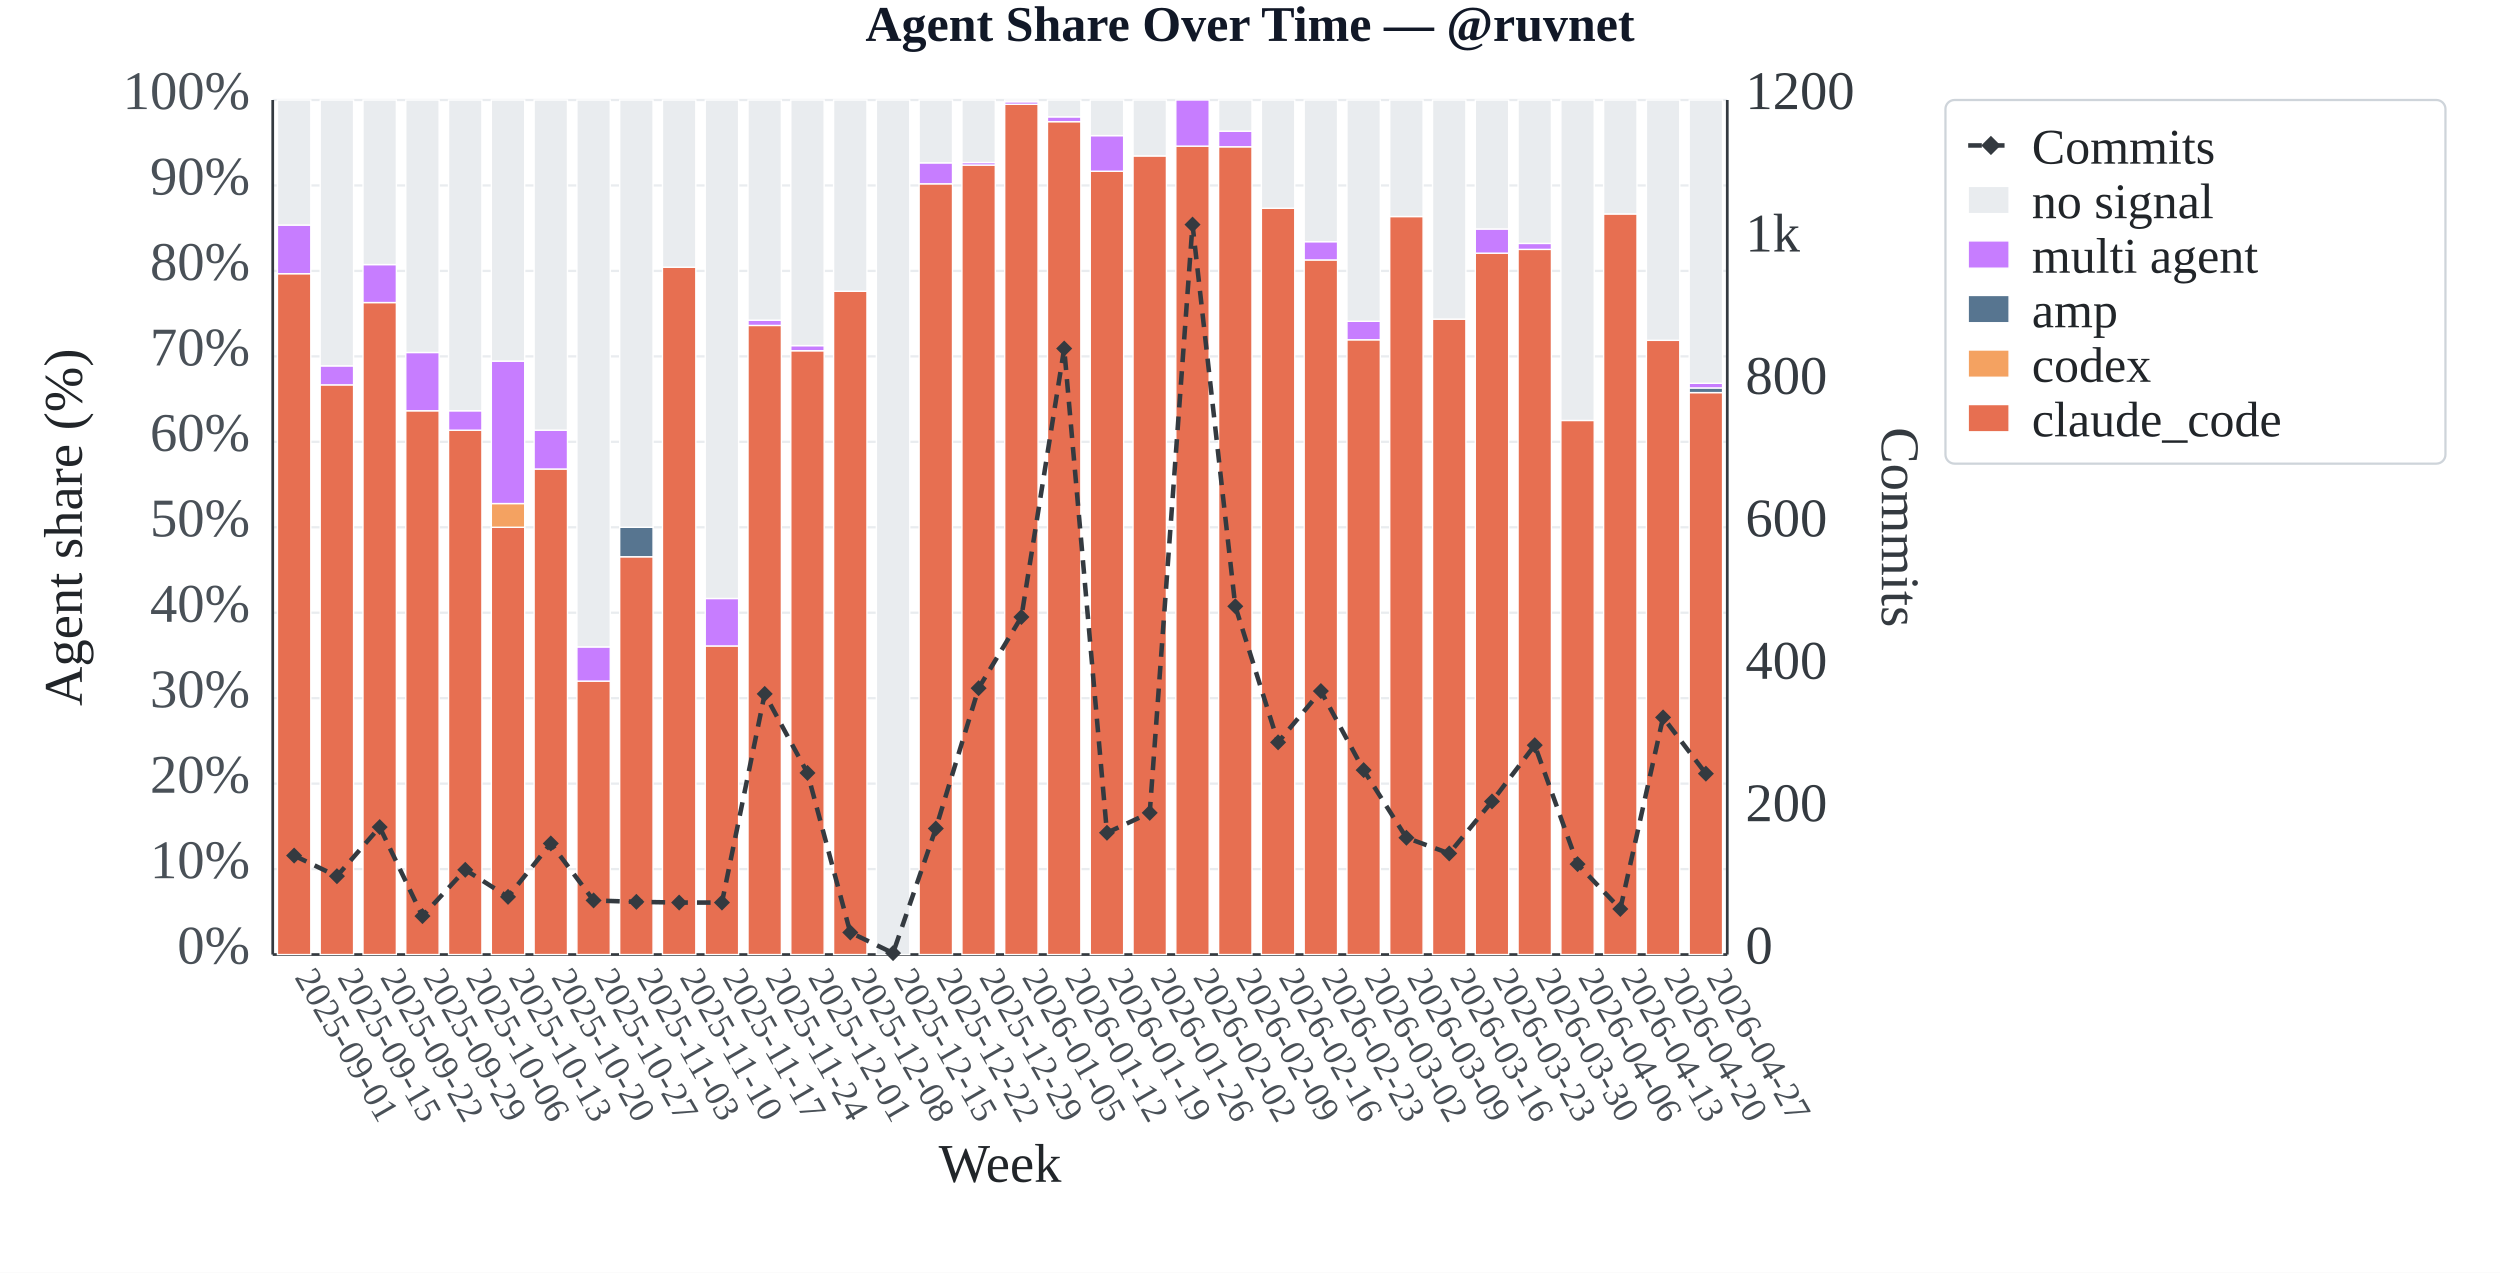
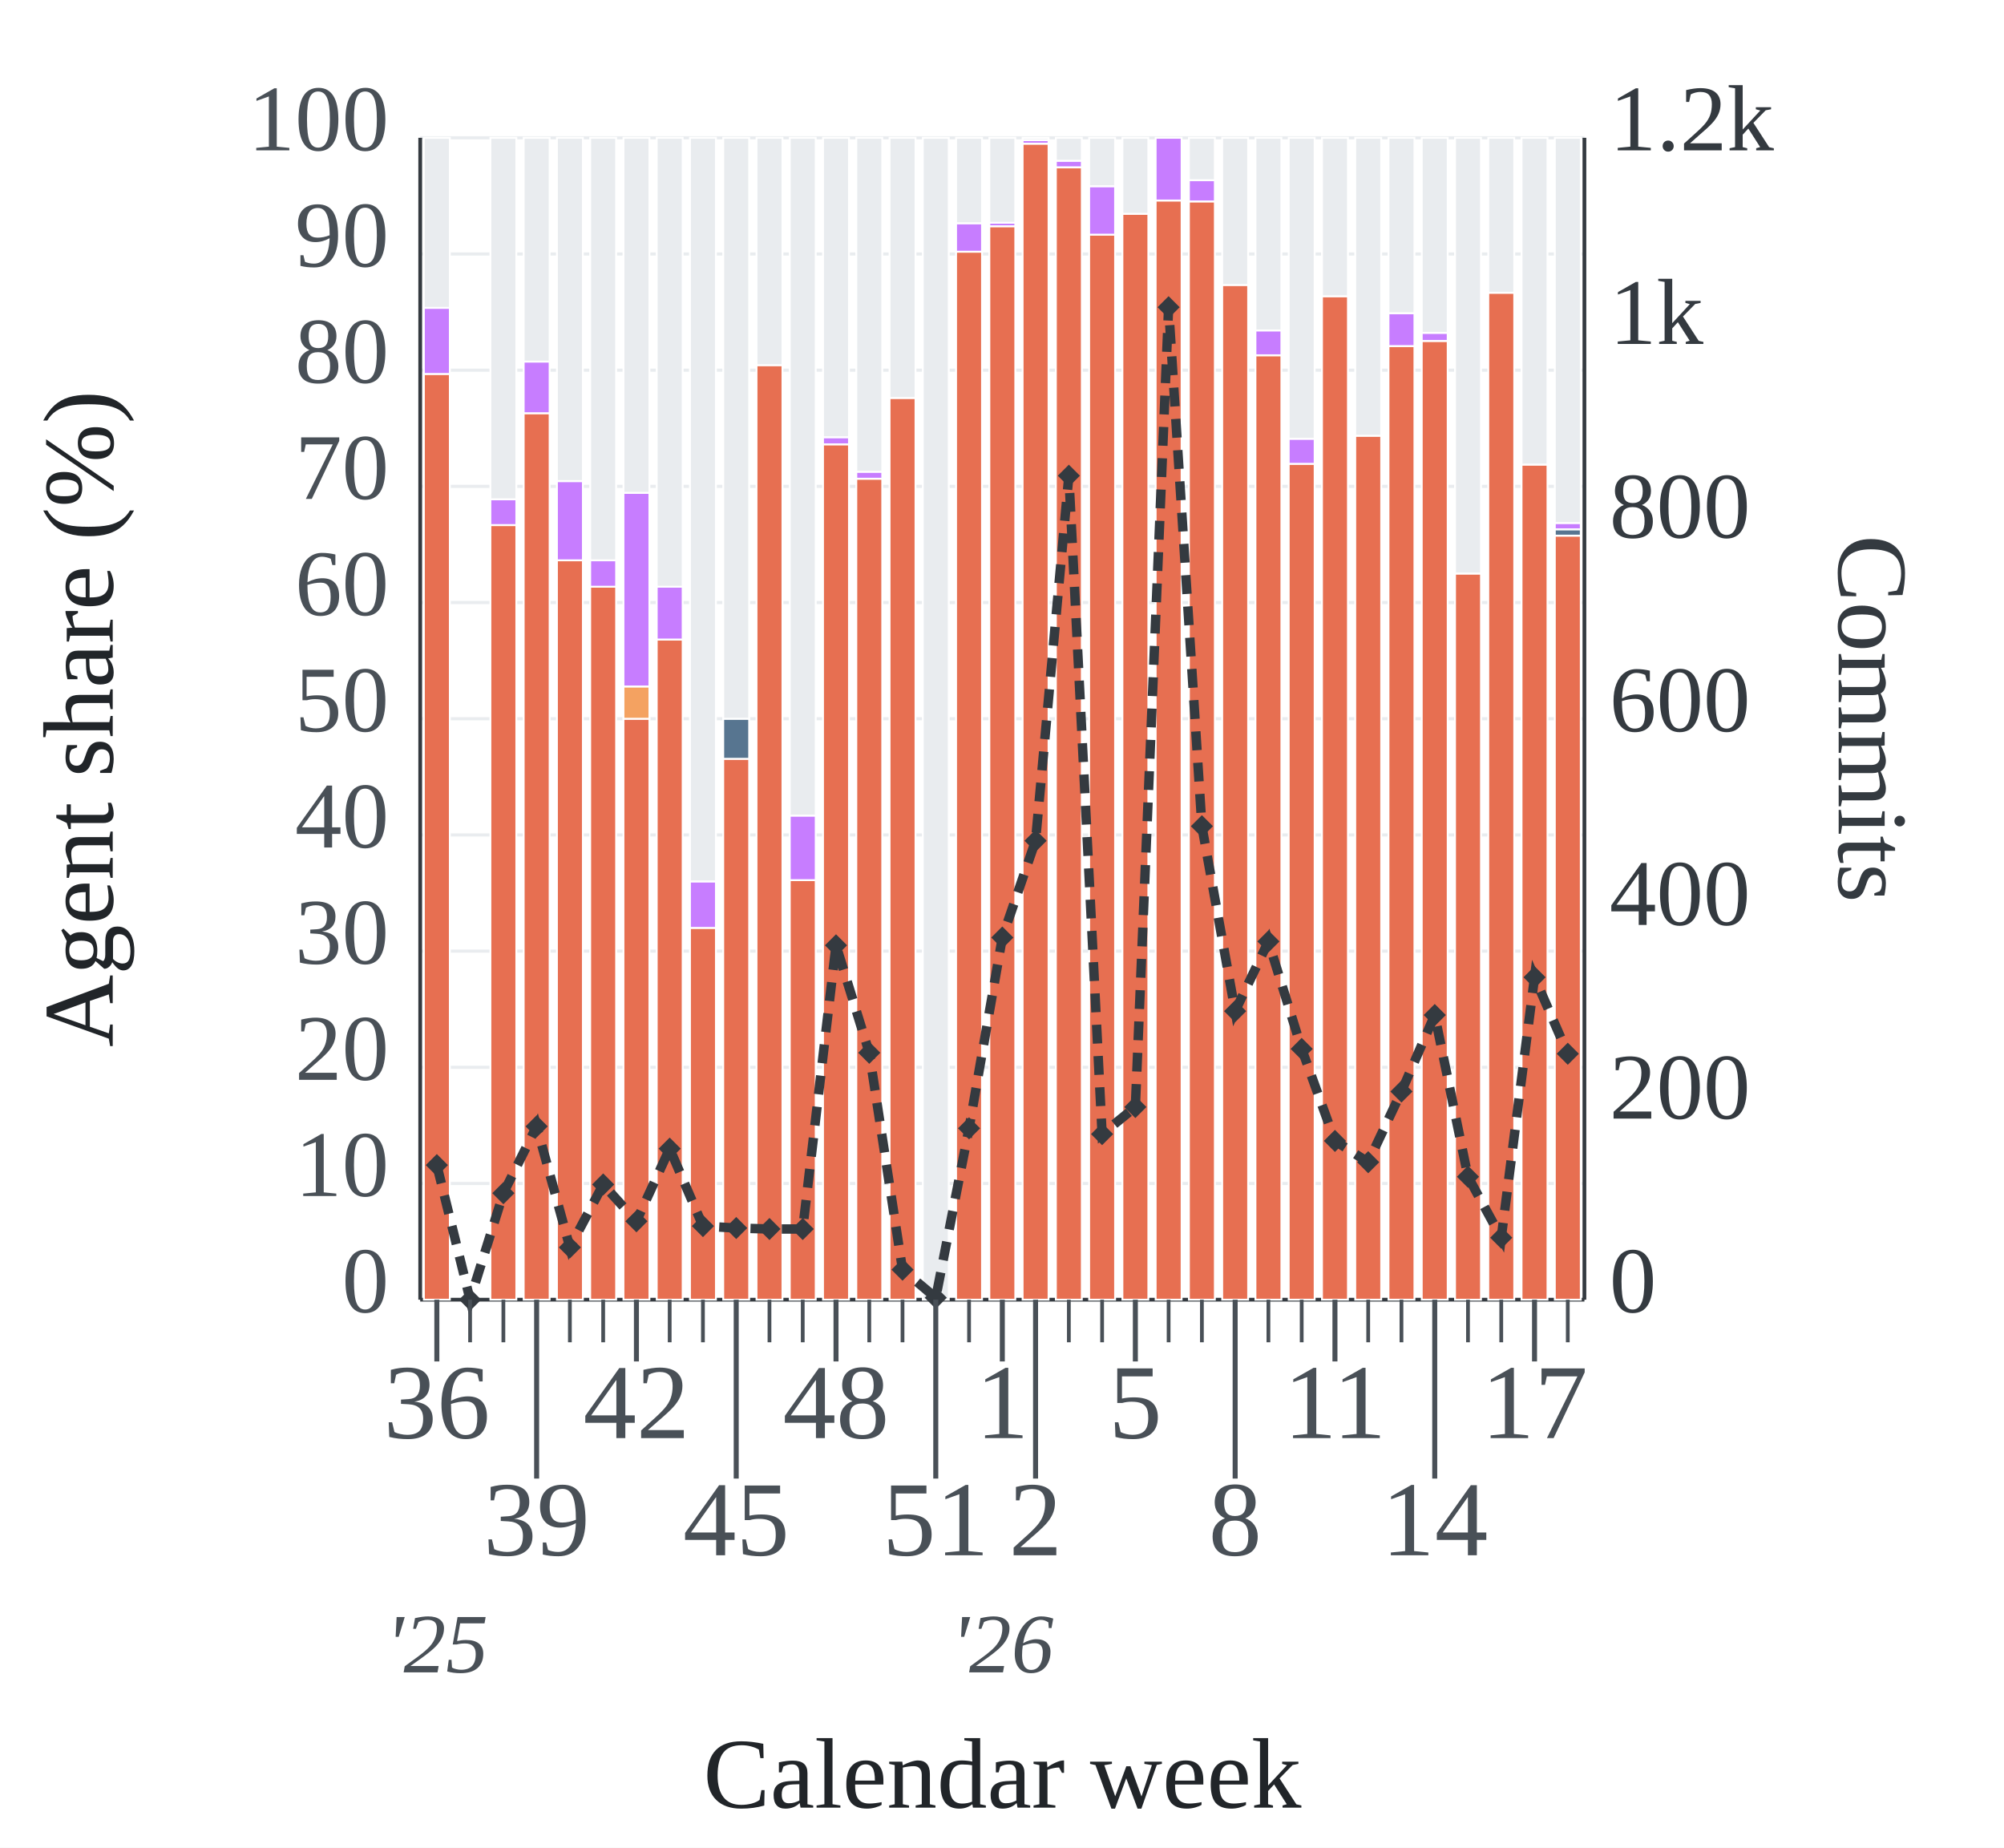
- <svg xmlns="http://www.w3.org/2000/svg" width="1100" height="560" viewBox="0 0 1100 560">
+ <svg xmlns="http://www.w3.org/2000/svg" width="640" height="590" viewBox="0 0 640 590">
  <rect width="100%" height="100%" fill="white" />
-   <line x1="120.00" y1="420.00" x2="760.00" y2="420.00" stroke="#e9ecef" stroke-width="1" />
-   <text x="110.00" y="424.00" text-anchor="end" font-size="24" fill="#495057">0%</text>
-   <line x1="120.00" y1="382.40" x2="760.00" y2="382.40" stroke="#e9ecef" stroke-width="1" />
-   <text x="110.00" y="386.40" text-anchor="end" font-size="24" fill="#495057">10%</text>
-   <line x1="120.00" y1="344.80" x2="760.00" y2="344.80" stroke="#e9ecef" stroke-width="1" />
-   <text x="110.00" y="348.80" text-anchor="end" font-size="24" fill="#495057">20%</text>
-   <line x1="120.00" y1="307.20" x2="760.00" y2="307.20" stroke="#e9ecef" stroke-width="1" />
-   <text x="110.00" y="311.20" text-anchor="end" font-size="24" fill="#495057">30%</text>
-   <line x1="120.00" y1="269.60" x2="760.00" y2="269.60" stroke="#e9ecef" stroke-width="1" />
-   <text x="110.00" y="273.60" text-anchor="end" font-size="24" fill="#495057">40%</text>
-   <line x1="120.00" y1="232.00" x2="760.00" y2="232.00" stroke="#e9ecef" stroke-width="1" />
-   <text x="110.00" y="236.00" text-anchor="end" font-size="24" fill="#495057">50%</text>
-   <line x1="120.00" y1="194.40" x2="760.00" y2="194.40" stroke="#e9ecef" stroke-width="1" />
-   <text x="110.00" y="198.40" text-anchor="end" font-size="24" fill="#495057">60%</text>
-   <line x1="120.00" y1="156.80" x2="760.00" y2="156.80" stroke="#e9ecef" stroke-width="1" />
-   <text x="110.00" y="160.80" text-anchor="end" font-size="24" fill="#495057">70%</text>
-   <line x1="120.00" y1="119.20" x2="760.00" y2="119.20" stroke="#e9ecef" stroke-width="1" />
-   <text x="110.00" y="123.20" text-anchor="end" font-size="24" fill="#495057">80%</text>
-   <line x1="120.00" y1="81.60" x2="760.00" y2="81.60" stroke="#e9ecef" stroke-width="1" />
-   <text x="110.00" y="85.60" text-anchor="end" font-size="24" fill="#495057">90%</text>
-   <line x1="120.00" y1="44.00" x2="760.00" y2="44.00" stroke="#e9ecef" stroke-width="1" />
-   <text x="110.00" y="48.00" text-anchor="end" font-size="24" fill="#495057">100%</text>
-   <line x1="120.00" y1="420.00" x2="760.00" y2="420.00" stroke="#343a40" stroke-width="1.2" />
-   <line x1="120.00" y1="44.00" x2="120.00" y2="420.00" stroke="#343a40" stroke-width="1.2" />
-   <text x="768.00" y="424.00" text-anchor="start" font-size="24" fill="#343a40">0</text>
-   <text x="768.00" y="361.33" text-anchor="start" font-size="24" fill="#343a40">200</text>
-   <text x="768.00" y="298.67" text-anchor="start" font-size="24" fill="#343a40">400</text>
-   <text x="768.00" y="236.00" text-anchor="start" font-size="24" fill="#343a40">600</text>
-   <text x="768.00" y="173.33" text-anchor="start" font-size="24" fill="#343a40">800</text>
-   <text x="768.00" y="110.67" text-anchor="start" font-size="24" fill="#343a40">1k</text>
-   <text x="768.00" y="48.00" text-anchor="start" font-size="24" fill="#343a40">1200</text>
-   <line x1="760.00" y1="44.00" x2="760.00" y2="420.00" stroke="#343a40" stroke-width="1.2" />
-   <text x="550.00" y="18" text-anchor="middle" font-size="22" font-weight="700" fill="#111827">Agent Share Over Time — @ruvnet</text>
-   <text x="36.00" y="232.00" transform="rotate(-90 36.00 232.00)" text-anchor="middle" font-size="24" fill="#212529">Agent share (%)</text>
-   <text x="440.00" y="520.00" text-anchor="middle" font-size="24" fill="#212529">Week</text>
-   <text x="828.00" y="232.00" transform="rotate(90 828.00 232.00)" text-anchor="middle" font-size="24" fill="#343a40">Commits</text>
-   <rect x="122.07" y="120.42" width="14.68" height="299.58" fill="#e76f51" stroke="white" stroke-width="0.6" />
-   <rect x="122.07" y="99.02" width="14.68" height="21.40" fill="#c77dff" stroke="white" stroke-width="0.6" />
-   <rect x="122.07" y="44.00" width="14.68" height="55.02" fill="#e9ecef" stroke="white" stroke-width="0.6" />
-   <rect x="140.89" y="169.33" width="14.68" height="250.67" fill="#e76f51" stroke="white" stroke-width="0.6" />
-   <rect x="140.89" y="160.98" width="14.68" height="8.36" fill="#c77dff" stroke="white" stroke-width="0.6" />
-   <rect x="140.89" y="44.00" width="14.68" height="116.98" fill="#e9ecef" stroke="white" stroke-width="0.6" />
-   <rect x="159.72" y="133.13" width="14.68" height="286.87" fill="#e76f51" stroke="white" stroke-width="0.6" />
-   <rect x="159.72" y="116.41" width="14.68" height="16.71" fill="#c77dff" stroke="white" stroke-width="0.6" />
-   <rect x="159.72" y="44.00" width="14.68" height="72.41" fill="#e9ecef" stroke="white" stroke-width="0.6" />
-   <rect x="178.54" y="180.73" width="14.68" height="239.27" fill="#e76f51" stroke="white" stroke-width="0.6" />
-   <rect x="178.54" y="155.09" width="14.68" height="25.64" fill="#c77dff" stroke="white" stroke-width="0.6" />
-   <rect x="178.54" y="44.00" width="14.68" height="111.09" fill="#e9ecef" stroke="white" stroke-width="0.6" />
-   <rect x="197.36" y="189.27" width="14.68" height="230.73" fill="#e76f51" stroke="white" stroke-width="0.6" />
-   <rect x="197.36" y="180.73" width="14.68" height="8.55" fill="#c77dff" stroke="white" stroke-width="0.6" />
-   <rect x="197.36" y="44.00" width="14.68" height="136.73" fill="#e9ecef" stroke="white" stroke-width="0.6" />
-   <rect x="216.19" y="232.00" width="14.68" height="188.00" fill="#e76f51" stroke="white" stroke-width="0.6" />
-   <rect x="216.19" y="221.56" width="14.68" height="10.44" fill="#f4a261" stroke="white" stroke-width="0.6" />
-   <rect x="216.19" y="158.89" width="14.68" height="62.67" fill="#c77dff" stroke="white" stroke-width="0.6" />
-   <rect x="216.19" y="44.00" width="14.68" height="114.89" fill="#e9ecef" stroke="white" stroke-width="0.6" />
-   <rect x="235.01" y="206.36" width="14.68" height="213.64" fill="#e76f51" stroke="white" stroke-width="0.6" />
-   <rect x="235.01" y="189.27" width="14.68" height="17.09" fill="#c77dff" stroke="white" stroke-width="0.6" />
-   <rect x="235.01" y="44.00" width="14.68" height="145.27" fill="#e9ecef" stroke="white" stroke-width="0.6" />
-   <rect x="253.84" y="299.68" width="14.68" height="120.32" fill="#e76f51" stroke="white" stroke-width="0.6" />
-   <rect x="253.84" y="284.64" width="14.68" height="15.04" fill="#c77dff" stroke="white" stroke-width="0.6" />
-   <rect x="253.84" y="44.00" width="14.68" height="240.64" fill="#e9ecef" stroke="white" stroke-width="0.6" />
-   <rect x="272.66" y="244.97" width="14.68" height="175.03" fill="#e76f51" stroke="white" stroke-width="0.6" />
-   <rect x="272.66" y="232.00" width="14.68" height="12.97" fill="#577590" stroke="white" stroke-width="0.6" />
-   <rect x="272.66" y="44.00" width="14.68" height="188.00" fill="#e9ecef" stroke="white" stroke-width="0.6" />
-   <rect x="291.48" y="117.57" width="14.68" height="302.43" fill="#e76f51" stroke="white" stroke-width="0.6" />
-   <rect x="291.48" y="44.00" width="14.68" height="73.57" fill="#e9ecef" stroke="white" stroke-width="0.6" />
-   <rect x="310.31" y="284.22" width="14.68" height="135.78" fill="#e76f51" stroke="white" stroke-width="0.6" />
-   <rect x="310.31" y="263.33" width="14.68" height="20.89" fill="#c77dff" stroke="white" stroke-width="0.6" />
-   <rect x="310.31" y="44.00" width="14.68" height="219.33" fill="#e9ecef" stroke="white" stroke-width="0.6" />
-   <rect x="329.13" y="143.19" width="14.68" height="276.81" fill="#e76f51" stroke="white" stroke-width="0.6" />
-   <rect x="329.13" y="140.88" width="14.68" height="2.31" fill="#c77dff" stroke="white" stroke-width="0.6" />
-   <rect x="329.13" y="44.00" width="14.68" height="96.88" fill="#e9ecef" stroke="white" stroke-width="0.6" />
-   <rect x="347.95" y="154.32" width="14.68" height="265.68" fill="#e76f51" stroke="white" stroke-width="0.6" />
-   <rect x="347.95" y="152.07" width="14.68" height="2.25" fill="#c77dff" stroke="white" stroke-width="0.6" />
-   <rect x="347.95" y="44.00" width="14.68" height="108.07" fill="#e9ecef" stroke="white" stroke-width="0.6" />
-   <rect x="366.78" y="128.18" width="14.68" height="291.82" fill="#e76f51" stroke="white" stroke-width="0.6" />
-   <rect x="366.78" y="44.00" width="14.68" height="84.18" fill="#e9ecef" stroke="white" stroke-width="0.6" />
-   <rect x="385.60" y="44.00" width="14.68" height="376.00" fill="#e9ecef" stroke="white" stroke-width="0.6" />
-   <rect x="404.42" y="80.86" width="14.68" height="339.14" fill="#e76f51" stroke="white" stroke-width="0.6" />
-   <rect x="404.42" y="71.65" width="14.68" height="9.22" fill="#c77dff" stroke="white" stroke-width="0.6" />
-   <rect x="404.42" y="44.00" width="14.68" height="27.65" fill="#e9ecef" stroke="white" stroke-width="0.6" />
-   <rect x="423.25" y="72.62" width="14.68" height="347.38" fill="#e76f51" stroke="white" stroke-width="0.6" />
-   <rect x="423.25" y="71.50" width="14.68" height="1.12" fill="#c77dff" stroke="white" stroke-width="0.6" />
-   <rect x="423.25" y="44.00" width="14.68" height="27.50" fill="#e9ecef" stroke="white" stroke-width="0.6" />
-   <rect x="442.07" y="45.89" width="14.68" height="374.11" fill="#e76f51" stroke="white" stroke-width="0.6" />
-   <rect x="442.07" y="44.76" width="14.68" height="1.14" fill="#c77dff" stroke="white" stroke-width="0.6" />
-   <rect x="442.07" y="44.00" width="14.68" height="0.76" fill="#e9ecef" stroke="white" stroke-width="0.6" />
-   <rect x="460.89" y="53.53" width="14.68" height="366.47" fill="#e76f51" stroke="white" stroke-width="0.6" />
-   <rect x="460.89" y="51.41" width="14.68" height="2.12" fill="#c77dff" stroke="white" stroke-width="0.6" />
-   <rect x="460.89" y="44.00" width="14.68" height="7.41" fill="#e9ecef" stroke="white" stroke-width="0.6" />
-   <rect x="479.72" y="75.33" width="14.68" height="344.67" fill="#e76f51" stroke="white" stroke-width="0.6" />
-   <rect x="479.72" y="59.67" width="14.68" height="15.67" fill="#c77dff" stroke="white" stroke-width="0.6" />
-   <rect x="479.72" y="44.00" width="14.68" height="15.67" fill="#e9ecef" stroke="white" stroke-width="0.6" />
-   <rect x="498.54" y="68.60" width="14.68" height="351.40" fill="#e76f51" stroke="white" stroke-width="0.6" />
-   <rect x="498.54" y="44.00" width="14.68" height="24.60" fill="#e9ecef" stroke="white" stroke-width="0.6" />
-   <rect x="517.36" y="64.29" width="14.68" height="355.71" fill="#e76f51" stroke="white" stroke-width="0.6" />
-   <rect x="517.36" y="44.00" width="14.68" height="20.29" fill="#c77dff" stroke="white" stroke-width="0.6" />
-   <rect x="536.19" y="64.58" width="14.68" height="355.42" fill="#e76f51" stroke="white" stroke-width="0.6" />
-   <rect x="536.19" y="57.72" width="14.68" height="6.86" fill="#c77dff" stroke="white" stroke-width="0.6" />
-   <rect x="536.19" y="44.00" width="14.68" height="13.72" fill="#e9ecef" stroke="white" stroke-width="0.6" />
-   <rect x="555.01" y="91.63" width="14.68" height="328.37" fill="#e76f51" stroke="white" stroke-width="0.6" />
-   <rect x="555.01" y="44.00" width="14.68" height="47.63" fill="#e9ecef" stroke="white" stroke-width="0.6" />
-   <rect x="573.84" y="114.37" width="14.68" height="305.63" fill="#e76f51" stroke="white" stroke-width="0.6" />
-   <rect x="573.84" y="106.33" width="14.68" height="8.04" fill="#c77dff" stroke="white" stroke-width="0.6" />
-   <rect x="573.84" y="44.00" width="14.68" height="62.33" fill="#e9ecef" stroke="white" stroke-width="0.6" />
-   <rect x="592.66" y="149.50" width="14.68" height="270.50" fill="#e76f51" stroke="white" stroke-width="0.6" />
-   <rect x="592.66" y="141.38" width="14.68" height="8.12" fill="#c77dff" stroke="white" stroke-width="0.6" />
-   <rect x="592.66" y="44.00" width="14.68" height="97.38" fill="#e9ecef" stroke="white" stroke-width="0.6" />
-   <rect x="611.48" y="95.27" width="14.68" height="324.73" fill="#e76f51" stroke="white" stroke-width="0.6" />
-   <rect x="611.48" y="44.00" width="14.68" height="51.27" fill="#e9ecef" stroke="white" stroke-width="0.6" />
-   <rect x="630.31" y="140.41" width="14.68" height="279.59" fill="#e76f51" stroke="white" stroke-width="0.6" />
-   <rect x="630.31" y="44.00" width="14.68" height="96.41" fill="#e9ecef" stroke="white" stroke-width="0.6" />
-   <rect x="649.13" y="111.40" width="14.68" height="308.60" fill="#e76f51" stroke="white" stroke-width="0.6" />
-   <rect x="649.13" y="100.75" width="14.68" height="10.64" fill="#c77dff" stroke="white" stroke-width="0.6" />
-   <rect x="649.13" y="44.00" width="14.68" height="56.75" fill="#e9ecef" stroke="white" stroke-width="0.6" />
-   <rect x="667.95" y="109.73" width="14.68" height="310.27" fill="#e76f51" stroke="white" stroke-width="0.6" />
-   <rect x="667.95" y="107.10" width="14.68" height="2.63" fill="#c77dff" stroke="white" stroke-width="0.6" />
-   <rect x="667.95" y="44.00" width="14.68" height="63.10" fill="#e9ecef" stroke="white" stroke-width="0.6" />
-   <rect x="686.78" y="185.00" width="14.68" height="235.00" fill="#e76f51" stroke="white" stroke-width="0.6" />
-   <rect x="686.78" y="44.00" width="14.68" height="141.00" fill="#e9ecef" stroke="white" stroke-width="0.6" />
-   <rect x="705.60" y="94.13" width="14.68" height="325.87" fill="#e76f51" stroke="white" stroke-width="0.6" />
-   <rect x="705.60" y="44.00" width="14.68" height="50.13" fill="#e9ecef" stroke="white" stroke-width="0.6" />
-   <rect x="724.42" y="149.75" width="14.68" height="270.25" fill="#e76f51" stroke="white" stroke-width="0.6" />
-   <rect x="724.42" y="44.00" width="14.68" height="105.75" fill="#e9ecef" stroke="white" stroke-width="0.6" />
-   <rect x="743.25" y="172.74" width="14.68" height="247.26" fill="#e76f51" stroke="white" stroke-width="0.6" />
-   <rect x="743.25" y="170.70" width="14.68" height="2.04" fill="#577590" stroke="white" stroke-width="0.6" />
-   <rect x="743.25" y="168.65" width="14.68" height="2.04" fill="#c77dff" stroke="white" stroke-width="0.6" />
-   <rect x="743.25" y="44.00" width="14.68" height="124.65" fill="#e9ecef" stroke="white" stroke-width="0.6" />
-   <polyline fill="none" stroke="#343a40" stroke-width="2" stroke-dasharray="6 4" points="129.41,376.45 148.24,385.53 167.06,363.91 185.88,403.08 204.71,382.71 223.53,394.62 242.35,371.12 261.18,396.19 280.00,396.81 298.82,397.13 317.65,397.13 336.47,305.32 355.29,340.10 374.12,410.29 392.94,419.37 411.76,364.54 430.59,302.81 449.41,271.48 468.24,153.35 487.06,366.42 505.88,357.65 524.71,98.83 543.53,266.78 562.35,326.63 581.18,304.07 600.00,338.85 618.82,368.61 637.65,375.51 656.47,352.63 675.29,327.88 694.12,380.21 712.94,399.95 731.76,315.66 750.59,340.41" />
-   <rect x="126.91" y="373.95" width="5" height="5" fill="#343a40" transform="rotate(45 129.41 376.45)" />
-   <rect x="145.74" y="383.03" width="5" height="5" fill="#343a40" transform="rotate(45 148.24 385.53)" />
-   <rect x="164.56" y="361.41" width="5" height="5" fill="#343a40" transform="rotate(45 167.06 363.91)" />
-   <rect x="183.38" y="400.58" width="5" height="5" fill="#343a40" transform="rotate(45 185.88 403.08)" />
-   <rect x="202.21" y="380.21" width="5" height="5" fill="#343a40" transform="rotate(45 204.71 382.71)" />
-   <rect x="221.03" y="392.12" width="5" height="5" fill="#343a40" transform="rotate(45 223.53 394.62)" />
-   <rect x="239.85" y="368.62" width="5" height="5" fill="#343a40" transform="rotate(45 242.35 371.12)" />
-   <rect x="258.68" y="393.69" width="5" height="5" fill="#343a40" transform="rotate(45 261.18 396.19)" />
-   <rect x="277.50" y="394.31" width="5" height="5" fill="#343a40" transform="rotate(45 280.00 396.81)" />
-   <rect x="296.32" y="394.63" width="5" height="5" fill="#343a40" transform="rotate(45 298.82 397.13)" />
-   <rect x="315.15" y="394.63" width="5" height="5" fill="#343a40" transform="rotate(45 317.65 397.13)" />
-   <rect x="333.97" y="302.82" width="5" height="5" fill="#343a40" transform="rotate(45 336.47 305.32)" />
-   <rect x="352.79" y="337.60" width="5" height="5" fill="#343a40" transform="rotate(45 355.29 340.10)" />
-   <rect x="371.62" y="407.79" width="5" height="5" fill="#343a40" transform="rotate(45 374.12 410.29)" />
-   <rect x="390.44" y="416.87" width="5" height="5" fill="#343a40" transform="rotate(45 392.94 419.37)" />
-   <rect x="409.26" y="362.04" width="5" height="5" fill="#343a40" transform="rotate(45 411.76 364.54)" />
-   <rect x="428.09" y="300.31" width="5" height="5" fill="#343a40" transform="rotate(45 430.59 302.81)" />
-   <rect x="446.91" y="268.98" width="5" height="5" fill="#343a40" transform="rotate(45 449.41 271.48)" />
-   <rect x="465.74" y="150.85" width="5" height="5" fill="#343a40" transform="rotate(45 468.24 153.35)" />
-   <rect x="484.56" y="363.92" width="5" height="5" fill="#343a40" transform="rotate(45 487.06 366.42)" />
-   <rect x="503.38" y="355.15" width="5" height="5" fill="#343a40" transform="rotate(45 505.88 357.65)" />
-   <rect x="522.21" y="96.33" width="5" height="5" fill="#343a40" transform="rotate(45 524.71 98.83)" />
-   <rect x="541.03" y="264.28" width="5" height="5" fill="#343a40" transform="rotate(45 543.53 266.78)" />
-   <rect x="559.85" y="324.13" width="5" height="5" fill="#343a40" transform="rotate(45 562.35 326.63)" />
-   <rect x="578.68" y="301.57" width="5" height="5" fill="#343a40" transform="rotate(45 581.18 304.07)" />
-   <rect x="597.50" y="336.35" width="5" height="5" fill="#343a40" transform="rotate(45 600.00 338.85)" />
-   <rect x="616.32" y="366.11" width="5" height="5" fill="#343a40" transform="rotate(45 618.82 368.61)" />
-   <rect x="635.15" y="373.01" width="5" height="5" fill="#343a40" transform="rotate(45 637.65 375.51)" />
-   <rect x="653.97" y="350.13" width="5" height="5" fill="#343a40" transform="rotate(45 656.47 352.63)" />
-   <rect x="672.79" y="325.38" width="5" height="5" fill="#343a40" transform="rotate(45 675.29 327.88)" />
-   <rect x="691.62" y="377.71" width="5" height="5" fill="#343a40" transform="rotate(45 694.12 380.21)" />
-   <rect x="710.44" y="397.45" width="5" height="5" fill="#343a40" transform="rotate(45 712.94 399.95)" />
-   <rect x="729.26" y="313.16" width="5" height="5" fill="#343a40" transform="rotate(45 731.76 315.66)" />
-   <rect x="748.09" y="337.91" width="5" height="5" fill="#343a40" transform="rotate(45 750.59 340.41)" />
-   <text x="129.41" y="430.00" transform="rotate(60 129.41 430.00)" font-size="16" text-anchor="start" fill="#495057">2025-09-01</text>
-   <text x="148.24" y="430.00" transform="rotate(60 148.24 430.00)" font-size="16" text-anchor="start" fill="#495057">2025-09-15</text>
-   <text x="167.06" y="430.00" transform="rotate(60 167.06 430.00)" font-size="16" text-anchor="start" fill="#495057">2025-09-22</text>
-   <text x="185.88" y="430.00" transform="rotate(60 185.88 430.00)" font-size="16" text-anchor="start" fill="#495057">2025-09-29</text>
-   <text x="204.71" y="430.00" transform="rotate(60 204.71 430.00)" font-size="16" text-anchor="start" fill="#495057">2025-10-06</text>
-   <text x="223.53" y="430.00" transform="rotate(60 223.53 430.00)" font-size="16" text-anchor="start" fill="#495057">2025-10-13</text>
-   <text x="242.35" y="430.00" transform="rotate(60 242.35 430.00)" font-size="16" text-anchor="start" fill="#495057">2025-10-20</text>
-   <text x="261.18" y="430.00" transform="rotate(60 261.18 430.00)" font-size="16" text-anchor="start" fill="#495057">2025-10-27</text>
-   <text x="280.00" y="430.00" transform="rotate(60 280.00 430.00)" font-size="16" text-anchor="start" fill="#495057">2025-11-03</text>
-   <text x="298.82" y="430.00" transform="rotate(60 298.82 430.00)" font-size="16" text-anchor="start" fill="#495057">2025-11-10</text>
-   <text x="317.65" y="430.00" transform="rotate(60 317.65 430.00)" font-size="16" text-anchor="start" fill="#495057">2025-11-17</text>
-   <text x="336.47" y="430.00" transform="rotate(60 336.47 430.00)" font-size="16" text-anchor="start" fill="#495057">2025-11-24</text>
-   <text x="355.29" y="430.00" transform="rotate(60 355.29 430.00)" font-size="16" text-anchor="start" fill="#495057">2025-12-01</text>
-   <text x="374.12" y="430.00" transform="rotate(60 374.12 430.00)" font-size="16" text-anchor="start" fill="#495057">2025-12-08</text>
-   <text x="392.94" y="430.00" transform="rotate(60 392.94 430.00)" font-size="16" text-anchor="start" fill="#495057">2025-12-15</text>
-   <text x="411.76" y="430.00" transform="rotate(60 411.76 430.00)" font-size="16" text-anchor="start" fill="#495057">2025-12-22</text>
-   <text x="430.59" y="430.00" transform="rotate(60 430.59 430.00)" font-size="16" text-anchor="start" fill="#495057">2025-12-29</text>
-   <text x="449.41" y="430.00" transform="rotate(60 449.41 430.00)" font-size="16" text-anchor="start" fill="#495057">2026-01-05</text>
-   <text x="468.24" y="430.00" transform="rotate(60 468.24 430.00)" font-size="16" text-anchor="start" fill="#495057">2026-01-12</text>
-   <text x="487.06" y="430.00" transform="rotate(60 487.06 430.00)" font-size="16" text-anchor="start" fill="#495057">2026-01-19</text>
-   <text x="505.88" y="430.00" transform="rotate(60 505.88 430.00)" font-size="16" text-anchor="start" fill="#495057">2026-01-26</text>
-   <text x="524.71" y="430.00" transform="rotate(60 524.71 430.00)" font-size="16" text-anchor="start" fill="#495057">2026-02-02</text>
-   <text x="543.53" y="430.00" transform="rotate(60 543.53 430.00)" font-size="16" text-anchor="start" fill="#495057">2026-02-09</text>
-   <text x="562.35" y="430.00" transform="rotate(60 562.35 430.00)" font-size="16" text-anchor="start" fill="#495057">2026-02-16</text>
-   <text x="581.18" y="430.00" transform="rotate(60 581.18 430.00)" font-size="16" text-anchor="start" fill="#495057">2026-02-23</text>
-   <text x="600.00" y="430.00" transform="rotate(60 600.00 430.00)" font-size="16" text-anchor="start" fill="#495057">2026-03-02</text>
-   <text x="618.82" y="430.00" transform="rotate(60 618.82 430.00)" font-size="16" text-anchor="start" fill="#495057">2026-03-09</text>
-   <text x="637.65" y="430.00" transform="rotate(60 637.65 430.00)" font-size="16" text-anchor="start" fill="#495057">2026-03-16</text>
-   <text x="656.47" y="430.00" transform="rotate(60 656.47 430.00)" font-size="16" text-anchor="start" fill="#495057">2026-03-23</text>
-   <text x="675.29" y="430.00" transform="rotate(60 675.29 430.00)" font-size="16" text-anchor="start" fill="#495057">2026-03-30</text>
-   <text x="694.12" y="430.00" transform="rotate(60 694.12 430.00)" font-size="16" text-anchor="start" fill="#495057">2026-04-06</text>
-   <text x="712.94" y="430.00" transform="rotate(60 712.94 430.00)" font-size="16" text-anchor="start" fill="#495057">2026-04-13</text>
-   <text x="731.76" y="430.00" transform="rotate(60 731.76 430.00)" font-size="16" text-anchor="start" fill="#495057">2026-04-20</text>
-   <text x="750.59" y="430.00" transform="rotate(60 750.59 430.00)" font-size="16" text-anchor="start" fill="#495057">2026-04-27</text>
-   <rect x="856.00" y="44.00" width="220.00" height="160.00" rx="4" ry="4" fill="white" fill-opacity="0.92" stroke="#ced4da" stroke-width="1" />
-   <line x1="866.00" y1="64.00" x2="886.00" y2="64.00" stroke="#343a40" stroke-width="2" stroke-dasharray="6 4" />
-   <rect x="873.00" y="61.00" width="6" height="6" fill="#343a40" transform="rotate(45 876.00 64.00)" />
-   <text x="894.00" y="72.00" font-size="22" fill="#212529">Commits</text>
-   <rect x="866.00" y="82.00" width="18" height="12" fill="#e9ecef" stroke="#ffffff" stroke-width="0.6" />
-   <text x="894.00" y="96.00" font-size="22" fill="#212529">no signal</text>
-   <rect x="866.00" y="106.00" width="18" height="12" fill="#c77dff" stroke="#ffffff" stroke-width="0.6" />
-   <text x="894.00" y="120.00" font-size="22" fill="#212529">multi agent</text>
-   <rect x="866.00" y="130.00" width="18" height="12" fill="#577590" stroke="#ffffff" stroke-width="0.6" />
-   <text x="894.00" y="144.00" font-size="22" fill="#212529">amp</text>
-   <rect x="866.00" y="154.00" width="18" height="12" fill="#f4a261" stroke="#ffffff" stroke-width="0.6" />
-   <text x="894.00" y="168.00" font-size="22" fill="#212529">codex</text>
-   <rect x="866.00" y="178.00" width="18" height="12" fill="#e76f51" stroke="#ffffff" stroke-width="0.6" />
-   <text x="894.00" y="192.00" font-size="22" fill="#212529">claude_code</text>
+   <defs>
+     <pattern id="gapHatch" width="7" height="7" patternUnits="userSpaceOnUse" patternTransform="rotate(45)">
+       <rect width="7" height="7" fill="#f8f9fa" />
+       <line x1="0" y1="0" x2="0" y2="7" stroke="#adb5bd" stroke-width="2" />
+     </pattern>
+   </defs>
+   <line x1="134.20" y1="415.00" x2="506.00" y2="415.00" stroke="#e9ecef" stroke-width="1" />
+   <text x="124.20" y="419.00" text-anchor="end" font-size="30" fill="#495057">0</text>
+   <line x1="134.20" y1="377.90" x2="506.00" y2="377.90" stroke="#e9ecef" stroke-width="1" />
+   <text x="124.20" y="381.90" text-anchor="end" font-size="30" fill="#495057">10</text>
+   <line x1="134.20" y1="340.80" x2="506.00" y2="340.80" stroke="#e9ecef" stroke-width="1" />
+   <text x="124.20" y="344.80" text-anchor="end" font-size="30" fill="#495057">20</text>
+   <line x1="134.20" y1="303.70" x2="506.00" y2="303.70" stroke="#e9ecef" stroke-width="1" />
+   <text x="124.20" y="307.70" text-anchor="end" font-size="30" fill="#495057">30</text>
+   <line x1="134.20" y1="266.60" x2="506.00" y2="266.60" stroke="#e9ecef" stroke-width="1" />
+   <text x="124.20" y="270.60" text-anchor="end" font-size="30" fill="#495057">40</text>
+   <line x1="134.20" y1="229.50" x2="506.00" y2="229.50" stroke="#e9ecef" stroke-width="1" />
+   <text x="124.20" y="233.50" text-anchor="end" font-size="30" fill="#495057">50</text>
+   <line x1="134.20" y1="192.40" x2="506.00" y2="192.40" stroke="#e9ecef" stroke-width="1" />
+   <text x="124.20" y="196.40" text-anchor="end" font-size="30" fill="#495057">60</text>
+   <line x1="134.20" y1="155.30" x2="506.00" y2="155.30" stroke="#e9ecef" stroke-width="1" />
+   <text x="124.20" y="159.30" text-anchor="end" font-size="30" fill="#495057">70</text>
+   <line x1="134.20" y1="118.20" x2="506.00" y2="118.20" stroke="#e9ecef" stroke-width="1" />
+   <text x="124.20" y="122.20" text-anchor="end" font-size="30" fill="#495057">80</text>
+   <line x1="134.20" y1="81.10" x2="506.00" y2="81.10" stroke="#e9ecef" stroke-width="1" />
+   <text x="124.20" y="85.10" text-anchor="end" font-size="30" fill="#495057">90</text>
+   <line x1="134.20" y1="44.00" x2="506.00" y2="44.00" stroke="#e9ecef" stroke-width="1" />
+   <text x="124.20" y="48.00" text-anchor="end" font-size="30" fill="#495057">100</text>
+   <line x1="134.20" y1="415.00" x2="506.00" y2="415.00" stroke="#343a40" stroke-width="1.2" />
+   <line x1="134.20" y1="44.00" x2="134.20" y2="415.00" stroke="#343a40" stroke-width="1.2" />
+   <text x="514.00" y="419.00" text-anchor="start" font-size="30" fill="#343a40">0</text>
+   <text x="514.00" y="357.17" text-anchor="start" font-size="30" fill="#343a40">200</text>
+   <text x="514.00" y="295.33" text-anchor="start" font-size="30" fill="#343a40">400</text>
+   <text x="514.00" y="233.50" text-anchor="start" font-size="30" fill="#343a40">600</text>
+   <text x="514.00" y="171.67" text-anchor="start" font-size="30" fill="#343a40">800</text>
+   <text x="514.00" y="109.83" text-anchor="start" font-size="30" fill="#343a40">1k</text>
+   <text x="514.00" y="48.00" text-anchor="start" font-size="30" fill="#343a40">1.2k</text>
+   <line x1="506.00" y1="44.00" x2="506.00" y2="415.00" stroke="#343a40" stroke-width="1.2" />
+   <text x="36.00" y="229.50" transform="rotate(-90 36.00 229.50)" text-anchor="middle" font-size="32" fill="#212529">Agent share (%)</text>
+   <text x="320.10" y="577.20" text-anchor="middle" font-size="32" fill="#212529">Calendar week</text>
+   <text x="587.20" y="229.50" transform="rotate(90 587.20 229.50)" text-anchor="middle" font-size="32" fill="#343a40">Commits</text>
+   <rect x="135.37" y="119.41" width="8.29" height="295.59" fill="#e76f51" stroke="white" stroke-width="0.6" />
+   <rect x="135.37" y="98.29" width="8.29" height="21.11" fill="#c77dff" stroke="white" stroke-width="0.6" />
+   <rect x="135.37" y="44.00" width="8.29" height="54.29" fill="#e9ecef" stroke="white" stroke-width="0.6" />
+   <rect x="156.61" y="167.67" width="8.29" height="247.33" fill="#e76f51" stroke="white" stroke-width="0.6" />
+   <rect x="156.61" y="159.42" width="8.29" height="8.24" fill="#c77dff" stroke="white" stroke-width="0.6" />
+   <rect x="156.61" y="44.00" width="8.29" height="115.42" fill="#e9ecef" stroke="white" stroke-width="0.6" />
+   <rect x="167.24" y="131.94" width="8.29" height="283.06" fill="#e76f51" stroke="white" stroke-width="0.6" />
+   <rect x="167.24" y="115.45" width="8.29" height="16.49" fill="#c77dff" stroke="white" stroke-width="0.6" />
+   <rect x="167.24" y="44.00" width="8.29" height="71.45" fill="#e9ecef" stroke="white" stroke-width="0.6" />
+   <rect x="177.86" y="178.91" width="8.29" height="236.09" fill="#e76f51" stroke="white" stroke-width="0.6" />
+   <rect x="177.86" y="153.61" width="8.29" height="25.30" fill="#c77dff" stroke="white" stroke-width="0.6" />
+   <rect x="177.86" y="44.00" width="8.29" height="109.61" fill="#e9ecef" stroke="white" stroke-width="0.6" />
+   <rect x="188.48" y="187.34" width="8.29" height="227.66" fill="#e76f51" stroke="white" stroke-width="0.6" />
+   <rect x="188.48" y="178.91" width="8.29" height="8.43" fill="#c77dff" stroke="white" stroke-width="0.6" />
+   <rect x="188.48" y="44.00" width="8.29" height="134.91" fill="#e9ecef" stroke="white" stroke-width="0.6" />
+   <rect x="199.11" y="229.50" width="8.29" height="185.50" fill="#e76f51" stroke="white" stroke-width="0.6" />
+   <rect x="199.11" y="219.19" width="8.29" height="10.31" fill="#f4a261" stroke="white" stroke-width="0.6" />
+   <rect x="199.11" y="157.36" width="8.29" height="61.83" fill="#c77dff" stroke="white" stroke-width="0.6" />
+   <rect x="199.11" y="44.00" width="8.29" height="113.36" fill="#e9ecef" stroke="white" stroke-width="0.6" />
+   <rect x="209.73" y="204.20" width="8.29" height="210.80" fill="#e76f51" stroke="white" stroke-width="0.6" />
+   <rect x="209.73" y="187.34" width="8.29" height="16.86" fill="#c77dff" stroke="white" stroke-width="0.6" />
+   <rect x="209.73" y="44.00" width="8.29" height="143.34" fill="#e9ecef" stroke="white" stroke-width="0.6" />
+   <rect x="220.35" y="296.28" width="8.29" height="118.72" fill="#e76f51" stroke="white" stroke-width="0.6" />
+   <rect x="220.35" y="281.44" width="8.29" height="14.84" fill="#c77dff" stroke="white" stroke-width="0.6" />
+   <rect x="220.35" y="44.00" width="8.29" height="237.44" fill="#e9ecef" stroke="white" stroke-width="0.6" />
+   <rect x="230.97" y="242.29" width="8.29" height="172.71" fill="#e76f51" stroke="white" stroke-width="0.6" />
+   <rect x="230.97" y="229.50" width="8.29" height="12.79" fill="#577590" stroke="white" stroke-width="0.6" />
+   <rect x="230.97" y="44.00" width="8.29" height="185.50" fill="#e9ecef" stroke="white" stroke-width="0.6" />
+   <rect x="241.60" y="116.59" width="8.29" height="298.41" fill="#e76f51" stroke="white" stroke-width="0.6" />
+   <rect x="241.60" y="44.00" width="8.29" height="72.59" fill="#e9ecef" stroke="white" stroke-width="0.6" />
+   <rect x="252.22" y="281.03" width="8.29" height="133.97" fill="#e76f51" stroke="white" stroke-width="0.6" />
+   <rect x="252.22" y="260.42" width="8.29" height="20.61" fill="#c77dff" stroke="white" stroke-width="0.6" />
+   <rect x="252.22" y="44.00" width="8.29" height="216.42" fill="#e9ecef" stroke="white" stroke-width="0.6" />
+   <rect x="262.84" y="141.87" width="8.29" height="273.13" fill="#e76f51" stroke="white" stroke-width="0.6" />
+   <rect x="262.84" y="139.60" width="8.29" height="2.28" fill="#c77dff" stroke="white" stroke-width="0.6" />
+   <rect x="262.84" y="44.00" width="8.29" height="95.60" fill="#e9ecef" stroke="white" stroke-width="0.6" />
+   <rect x="273.47" y="152.86" width="8.29" height="262.14" fill="#e76f51" stroke="white" stroke-width="0.6" />
+   <rect x="273.47" y="150.63" width="8.29" height="2.22" fill="#c77dff" stroke="white" stroke-width="0.6" />
+   <rect x="273.47" y="44.00" width="8.29" height="106.63" fill="#e9ecef" stroke="white" stroke-width="0.6" />
+   <rect x="284.09" y="127.06" width="8.29" height="287.94" fill="#e76f51" stroke="white" stroke-width="0.6" />
+   <rect x="284.09" y="44.00" width="8.29" height="83.06" fill="#e9ecef" stroke="white" stroke-width="0.6" />
+   <rect x="294.71" y="44.00" width="8.29" height="371.00" fill="#e9ecef" stroke="white" stroke-width="0.6" />
+   <rect x="305.33" y="80.37" width="8.29" height="334.63" fill="#e76f51" stroke="white" stroke-width="0.6" />
+   <rect x="305.33" y="71.28" width="8.29" height="9.09" fill="#c77dff" stroke="white" stroke-width="0.6" />
+   <rect x="305.33" y="44.00" width="8.29" height="27.28" fill="#e9ecef" stroke="white" stroke-width="0.6" />
+   <rect x="315.96" y="72.24" width="8.29" height="342.76" fill="#e76f51" stroke="white" stroke-width="0.6" />
+   <rect x="315.96" y="71.13" width="8.29" height="1.11" fill="#c77dff" stroke="white" stroke-width="0.6" />
+   <rect x="315.96" y="44.00" width="8.29" height="27.13" fill="#e9ecef" stroke="white" stroke-width="0.6" />
+   <rect x="326.58" y="45.87" width="8.29" height="369.13" fill="#e76f51" stroke="white" stroke-width="0.6" />
+   <rect x="326.58" y="44.75" width="8.29" height="1.12" fill="#c77dff" stroke="white" stroke-width="0.6" />
+   <rect x="326.58" y="44.00" width="8.29" height="0.75" fill="#e9ecef" stroke="white" stroke-width="0.6" />
+   <rect x="337.20" y="53.41" width="8.29" height="361.59" fill="#e76f51" stroke="white" stroke-width="0.6" />
+   <rect x="337.20" y="51.32" width="8.29" height="2.09" fill="#c77dff" stroke="white" stroke-width="0.6" />
+   <rect x="337.20" y="44.00" width="8.29" height="7.32" fill="#e9ecef" stroke="white" stroke-width="0.6" />
+   <rect x="347.83" y="74.92" width="8.29" height="340.08" fill="#e76f51" stroke="white" stroke-width="0.6" />
+   <rect x="347.83" y="59.46" width="8.29" height="15.46" fill="#c77dff" stroke="white" stroke-width="0.6" />
+   <rect x="347.83" y="44.00" width="8.29" height="15.46" fill="#e9ecef" stroke="white" stroke-width="0.6" />
+   <rect x="358.45" y="68.27" width="8.29" height="346.73" fill="#e76f51" stroke="white" stroke-width="0.6" />
+   <rect x="358.45" y="44.00" width="8.29" height="24.27" fill="#e9ecef" stroke="white" stroke-width="0.6" />
+   <rect x="369.07" y="64.02" width="8.29" height="350.98" fill="#e76f51" stroke="white" stroke-width="0.6" />
+   <rect x="369.07" y="44.00" width="8.29" height="20.02" fill="#c77dff" stroke="white" stroke-width="0.6" />
+   <rect x="379.69" y="64.31" width="8.29" height="350.69" fill="#e76f51" stroke="white" stroke-width="0.6" />
+   <rect x="379.69" y="57.54" width="8.29" height="6.77" fill="#c77dff" stroke="white" stroke-width="0.6" />
+   <rect x="379.69" y="44.00" width="8.29" height="13.54" fill="#e9ecef" stroke="white" stroke-width="0.6" />
+   <rect x="390.32" y="90.99" width="8.29" height="324.01" fill="#e76f51" stroke="white" stroke-width="0.6" />
+   <rect x="390.32" y="44.00" width="8.29" height="46.99" fill="#e9ecef" stroke="white" stroke-width="0.6" />
+   <rect x="400.94" y="113.44" width="8.29" height="301.56" fill="#e76f51" stroke="white" stroke-width="0.6" />
+   <rect x="400.94" y="105.50" width="8.29" height="7.94" fill="#c77dff" stroke="white" stroke-width="0.6" />
+   <rect x="400.94" y="44.00" width="8.29" height="61.50" fill="#e9ecef" stroke="white" stroke-width="0.6" />
+   <rect x="411.56" y="148.09" width="8.29" height="266.91" fill="#e76f51" stroke="white" stroke-width="0.6" />
+   <rect x="411.56" y="140.09" width="8.29" height="8.01" fill="#c77dff" stroke="white" stroke-width="0.6" />
+   <rect x="411.56" y="44.00" width="8.29" height="96.09" fill="#e9ecef" stroke="white" stroke-width="0.6" />
+   <rect x="422.19" y="94.59" width="8.29" height="320.41" fill="#e76f51" stroke="white" stroke-width="0.6" />
+   <rect x="422.19" y="44.00" width="8.29" height="50.59" fill="#e9ecef" stroke="white" stroke-width="0.6" />
+   <rect x="432.81" y="139.13" width="8.29" height="275.87" fill="#e76f51" stroke="white" stroke-width="0.6" />
+   <rect x="432.81" y="44.00" width="8.29" height="95.13" fill="#e9ecef" stroke="white" stroke-width="0.6" />
+   <rect x="443.43" y="110.50" width="8.29" height="304.50" fill="#e76f51" stroke="white" stroke-width="0.6" />
+   <rect x="443.43" y="100.00" width="8.29" height="10.50" fill="#c77dff" stroke="white" stroke-width="0.6" />
+   <rect x="443.43" y="44.00" width="8.29" height="56.00" fill="#e9ecef" stroke="white" stroke-width="0.6" />
+   <rect x="454.05" y="108.86" width="8.29" height="306.14" fill="#e76f51" stroke="white" stroke-width="0.6" />
+   <rect x="454.05" y="106.27" width="8.29" height="2.59" fill="#c77dff" stroke="white" stroke-width="0.6" />
+   <rect x="454.05" y="44.00" width="8.29" height="62.27" fill="#e9ecef" stroke="white" stroke-width="0.6" />
+   <rect x="464.68" y="183.13" width="8.29" height="231.88" fill="#e76f51" stroke="white" stroke-width="0.6" />
+   <rect x="464.68" y="44.00" width="8.29" height="139.13" fill="#e9ecef" stroke="white" stroke-width="0.6" />
+   <rect x="475.30" y="93.47" width="8.29" height="321.53" fill="#e76f51" stroke="white" stroke-width="0.6" />
+   <rect x="475.30" y="44.00" width="8.29" height="49.47" fill="#e9ecef" stroke="white" stroke-width="0.6" />
+   <rect x="485.92" y="148.34" width="8.29" height="266.66" fill="#e76f51" stroke="white" stroke-width="0.6" />
+   <rect x="485.92" y="44.00" width="8.29" height="104.34" fill="#e9ecef" stroke="white" stroke-width="0.6" />
+   <rect x="496.55" y="171.03" width="8.29" height="243.97" fill="#e76f51" stroke="white" stroke-width="0.6" />
+   <rect x="496.55" y="169.01" width="8.29" height="2.02" fill="#577590" stroke="white" stroke-width="0.6" />
+   <rect x="496.55" y="166.99" width="8.29" height="2.02" fill="#c77dff" stroke="white" stroke-width="0.6" />
+   <rect x="496.55" y="44.00" width="8.29" height="122.99" fill="#e9ecef" stroke="white" stroke-width="0.6" />
+   <polyline fill="none" stroke="#343a40" stroke-width="3" stroke-dasharray="6 4" points="139.51,372.03 150.13,415.00 160.76,380.99 171.38,359.66 182.00,398.31 192.63,378.21 203.25,389.96 213.87,366.77 224.49,391.50 235.12,392.12 245.74,392.43 256.36,392.43 266.99,301.85 277.61,336.16 288.23,405.42 298.85,414.38 309.48,360.28 320.10,299.37 330.72,268.46 341.35,151.90 351.97,362.13 362.59,353.48 373.21,98.10 383.84,263.82 394.46,322.87 405.08,300.61 415.71,334.93 426.33,364.30 436.95,371.10 447.57,348.53 458.20,324.11 468.82,375.74 479.44,395.21 490.07,312.05 500.69,336.47" />
+   <rect x="137.01" y="369.53" width="5" height="5" fill="#343a40" transform="rotate(45 139.51 372.03)" />
+   <rect x="147.63" y="412.50" width="5" height="5" fill="#343a40" transform="rotate(45 150.13 415.00)" />
+   <rect x="158.26" y="378.49" width="5" height="5" fill="#343a40" transform="rotate(45 160.76 380.99)" />
+   <rect x="168.88" y="357.16" width="5" height="5" fill="#343a40" transform="rotate(45 171.38 359.66)" />
+   <rect x="179.50" y="395.81" width="5" height="5" fill="#343a40" transform="rotate(45 182.00 398.31)" />
+   <rect x="190.13" y="375.71" width="5" height="5" fill="#343a40" transform="rotate(45 192.63 378.21)" />
+   <rect x="200.75" y="387.46" width="5" height="5" fill="#343a40" transform="rotate(45 203.25 389.96)" />
+   <rect x="211.37" y="364.27" width="5" height="5" fill="#343a40" transform="rotate(45 213.87 366.77)" />
+   <rect x="221.99" y="389.00" width="5" height="5" fill="#343a40" transform="rotate(45 224.49 391.50)" />
+   <rect x="232.62" y="389.62" width="5" height="5" fill="#343a40" transform="rotate(45 235.12 392.12)" />
+   <rect x="243.24" y="389.93" width="5" height="5" fill="#343a40" transform="rotate(45 245.74 392.43)" />
+   <rect x="253.86" y="389.93" width="5" height="5" fill="#343a40" transform="rotate(45 256.36 392.43)" />
+   <rect x="264.49" y="299.35" width="5" height="5" fill="#343a40" transform="rotate(45 266.99 301.85)" />
+   <rect x="275.11" y="333.66" width="5" height="5" fill="#343a40" transform="rotate(45 277.61 336.16)" />
+   <rect x="285.73" y="402.92" width="5" height="5" fill="#343a40" transform="rotate(45 288.23 405.42)" />
+   <rect x="296.35" y="411.88" width="5" height="5" fill="#343a40" transform="rotate(45 298.85 414.38)" />
+   <rect x="306.98" y="357.78" width="5" height="5" fill="#343a40" transform="rotate(45 309.48 360.28)" />
+   <rect x="317.60" y="296.87" width="5" height="5" fill="#343a40" transform="rotate(45 320.10 299.37)" />
+   <rect x="328.22" y="265.96" width="5" height="5" fill="#343a40" transform="rotate(45 330.72 268.46)" />
+   <rect x="338.85" y="149.40" width="5" height="5" fill="#343a40" transform="rotate(45 341.35 151.90)" />
+   <rect x="349.47" y="359.63" width="5" height="5" fill="#343a40" transform="rotate(45 351.97 362.13)" />
+   <rect x="360.09" y="350.98" width="5" height="5" fill="#343a40" transform="rotate(45 362.59 353.48)" />
+   <rect x="370.71" y="95.60" width="5" height="5" fill="#343a40" transform="rotate(45 373.21 98.10)" />
+   <rect x="381.34" y="261.32" width="5" height="5" fill="#343a40" transform="rotate(45 383.84 263.82)" />
+   <rect x="391.96" y="320.37" width="5" height="5" fill="#343a40" transform="rotate(45 394.46 322.87)" />
+   <rect x="402.58" y="298.11" width="5" height="5" fill="#343a40" transform="rotate(45 405.08 300.61)" />
+   <rect x="413.21" y="332.43" width="5" height="5" fill="#343a40" transform="rotate(45 415.71 334.93)" />
+   <rect x="423.83" y="361.80" width="5" height="5" fill="#343a40" transform="rotate(45 426.33 364.30)" />
+   <rect x="434.45" y="368.60" width="5" height="5" fill="#343a40" transform="rotate(45 436.95 371.10)" />
+   <rect x="445.07" y="346.03" width="5" height="5" fill="#343a40" transform="rotate(45 447.57 348.53)" />
+   <rect x="455.70" y="321.61" width="5" height="5" fill="#343a40" transform="rotate(45 458.20 324.11)" />
+   <rect x="466.32" y="373.24" width="5" height="5" fill="#343a40" transform="rotate(45 468.82 375.74)" />
+   <rect x="476.94" y="392.71" width="5" height="5" fill="#343a40" transform="rotate(45 479.44 395.21)" />
+   <rect x="487.57" y="309.55" width="5" height="5" fill="#343a40" transform="rotate(45 490.07 312.05)" />
+   <rect x="498.19" y="333.97" width="5" height="5" fill="#343a40" transform="rotate(45 500.69 336.47)" />
+   <line x1="139.51" y1="415.00" x2="139.51" y2="434.72" stroke="#495057" stroke-width="1.6" />
+   <line x1="150.13" y1="415.00" x2="150.13" y2="428.60" stroke="#495057" stroke-width="1.2" />
+   <line x1="160.76" y1="415.00" x2="160.76" y2="428.60" stroke="#495057" stroke-width="1.2" />
+   <line x1="171.38" y1="415.00" x2="171.38" y2="472.12" stroke="#495057" stroke-width="1.6" />
+   <line x1="182.00" y1="415.00" x2="182.00" y2="428.60" stroke="#495057" stroke-width="1.2" />
+   <line x1="192.63" y1="415.00" x2="192.63" y2="428.60" stroke="#495057" stroke-width="1.2" />
+   <line x1="203.25" y1="415.00" x2="203.25" y2="434.72" stroke="#495057" stroke-width="1.6" />
+   <line x1="213.87" y1="415.00" x2="213.87" y2="428.60" stroke="#495057" stroke-width="1.2" />
+   <line x1="224.49" y1="415.00" x2="224.49" y2="428.60" stroke="#495057" stroke-width="1.2" />
+   <line x1="235.12" y1="415.00" x2="235.12" y2="472.12" stroke="#495057" stroke-width="1.6" />
+   <line x1="245.74" y1="415.00" x2="245.74" y2="428.60" stroke="#495057" stroke-width="1.2" />
+   <line x1="256.36" y1="415.00" x2="256.36" y2="428.60" stroke="#495057" stroke-width="1.2" />
+   <line x1="266.99" y1="415.00" x2="266.99" y2="434.72" stroke="#495057" stroke-width="1.6" />
+   <line x1="277.61" y1="415.00" x2="277.61" y2="428.60" stroke="#495057" stroke-width="1.2" />
+   <line x1="288.23" y1="415.00" x2="288.23" y2="428.60" stroke="#495057" stroke-width="1.2" />
+   <line x1="298.85" y1="415.00" x2="298.85" y2="472.12" stroke="#495057" stroke-width="1.6" />
+   <line x1="309.48" y1="415.00" x2="309.48" y2="428.60" stroke="#495057" stroke-width="1.2" />
+   <line x1="320.10" y1="415.00" x2="320.10" y2="434.72" stroke="#495057" stroke-width="1.6" />
+   <line x1="330.72" y1="415.00" x2="330.72" y2="472.12" stroke="#495057" stroke-width="1.6" />
+   <line x1="341.35" y1="415.00" x2="341.35" y2="428.60" stroke="#495057" stroke-width="1.2" />
+   <line x1="351.97" y1="415.00" x2="351.97" y2="428.60" stroke="#495057" stroke-width="1.2" />
+   <line x1="362.59" y1="415.00" x2="362.59" y2="434.72" stroke="#495057" stroke-width="1.6" />
+   <line x1="373.21" y1="415.00" x2="373.21" y2="428.60" stroke="#495057" stroke-width="1.2" />
+   <line x1="383.84" y1="415.00" x2="383.84" y2="428.60" stroke="#495057" stroke-width="1.2" />
+   <line x1="394.46" y1="415.00" x2="394.46" y2="472.12" stroke="#495057" stroke-width="1.6" />
+   <line x1="405.08" y1="415.00" x2="405.08" y2="428.60" stroke="#495057" stroke-width="1.2" />
+   <line x1="415.71" y1="415.00" x2="415.71" y2="428.60" stroke="#495057" stroke-width="1.2" />
+   <line x1="426.33" y1="415.00" x2="426.33" y2="434.72" stroke="#495057" stroke-width="1.6" />
+   <line x1="436.95" y1="415.00" x2="436.95" y2="428.60" stroke="#495057" stroke-width="1.2" />
+   <line x1="447.57" y1="415.00" x2="447.57" y2="428.60" stroke="#495057" stroke-width="1.2" />
+   <line x1="458.20" y1="415.00" x2="458.20" y2="472.12" stroke="#495057" stroke-width="1.6" />
+   <line x1="468.82" y1="415.00" x2="468.82" y2="428.60" stroke="#495057" stroke-width="1.2" />
+   <line x1="479.44" y1="415.00" x2="479.44" y2="428.60" stroke="#495057" stroke-width="1.2" />
+   <line x1="490.07" y1="415.00" x2="490.07" y2="434.72" stroke="#495057" stroke-width="1.6" />
+   <line x1="500.69" y1="415.00" x2="500.69" y2="428.60" stroke="#495057" stroke-width="1.2" />
+   <text x="139.51" y="459.20" text-anchor="middle" font-size="34" fill="#495057">36</text>
+   <text x="171.38" y="496.60" text-anchor="middle" font-size="34" fill="#495057">39</text>
+   <text x="203.25" y="459.20" text-anchor="middle" font-size="34" fill="#495057">42</text>
+   <text x="235.12" y="496.60" text-anchor="middle" font-size="34" fill="#495057">45</text>
+   <text x="266.99" y="459.20" text-anchor="middle" font-size="34" fill="#495057">48</text>
+   <text x="298.85" y="496.60" text-anchor="middle" font-size="34" fill="#495057">51</text>
+   <text x="320.10" y="459.20" text-anchor="middle" font-size="34" fill="#495057">1</text>
+   <text x="330.72" y="496.60" text-anchor="middle" font-size="34" fill="#495057">2</text>
+   <text x="362.59" y="459.20" text-anchor="middle" font-size="34" fill="#495057">5</text>
+   <text x="394.46" y="496.60" text-anchor="middle" font-size="34" fill="#495057">8</text>
+   <text x="426.33" y="459.20" text-anchor="middle" font-size="34" fill="#495057">11</text>
+   <text x="458.20" y="496.60" text-anchor="middle" font-size="34" fill="#495057">14</text>
+   <text x="490.07" y="459.20" text-anchor="middle" font-size="34" fill="#495057">17</text>
+   <text x="139.51" y="534.00" text-anchor="middle" font-size="27" font-style="italic" fill="#495057">'25</text>
+   <text x="320.10" y="534.00" text-anchor="middle" font-size="27" font-style="italic" fill="#495057">'26</text>
</svg>
